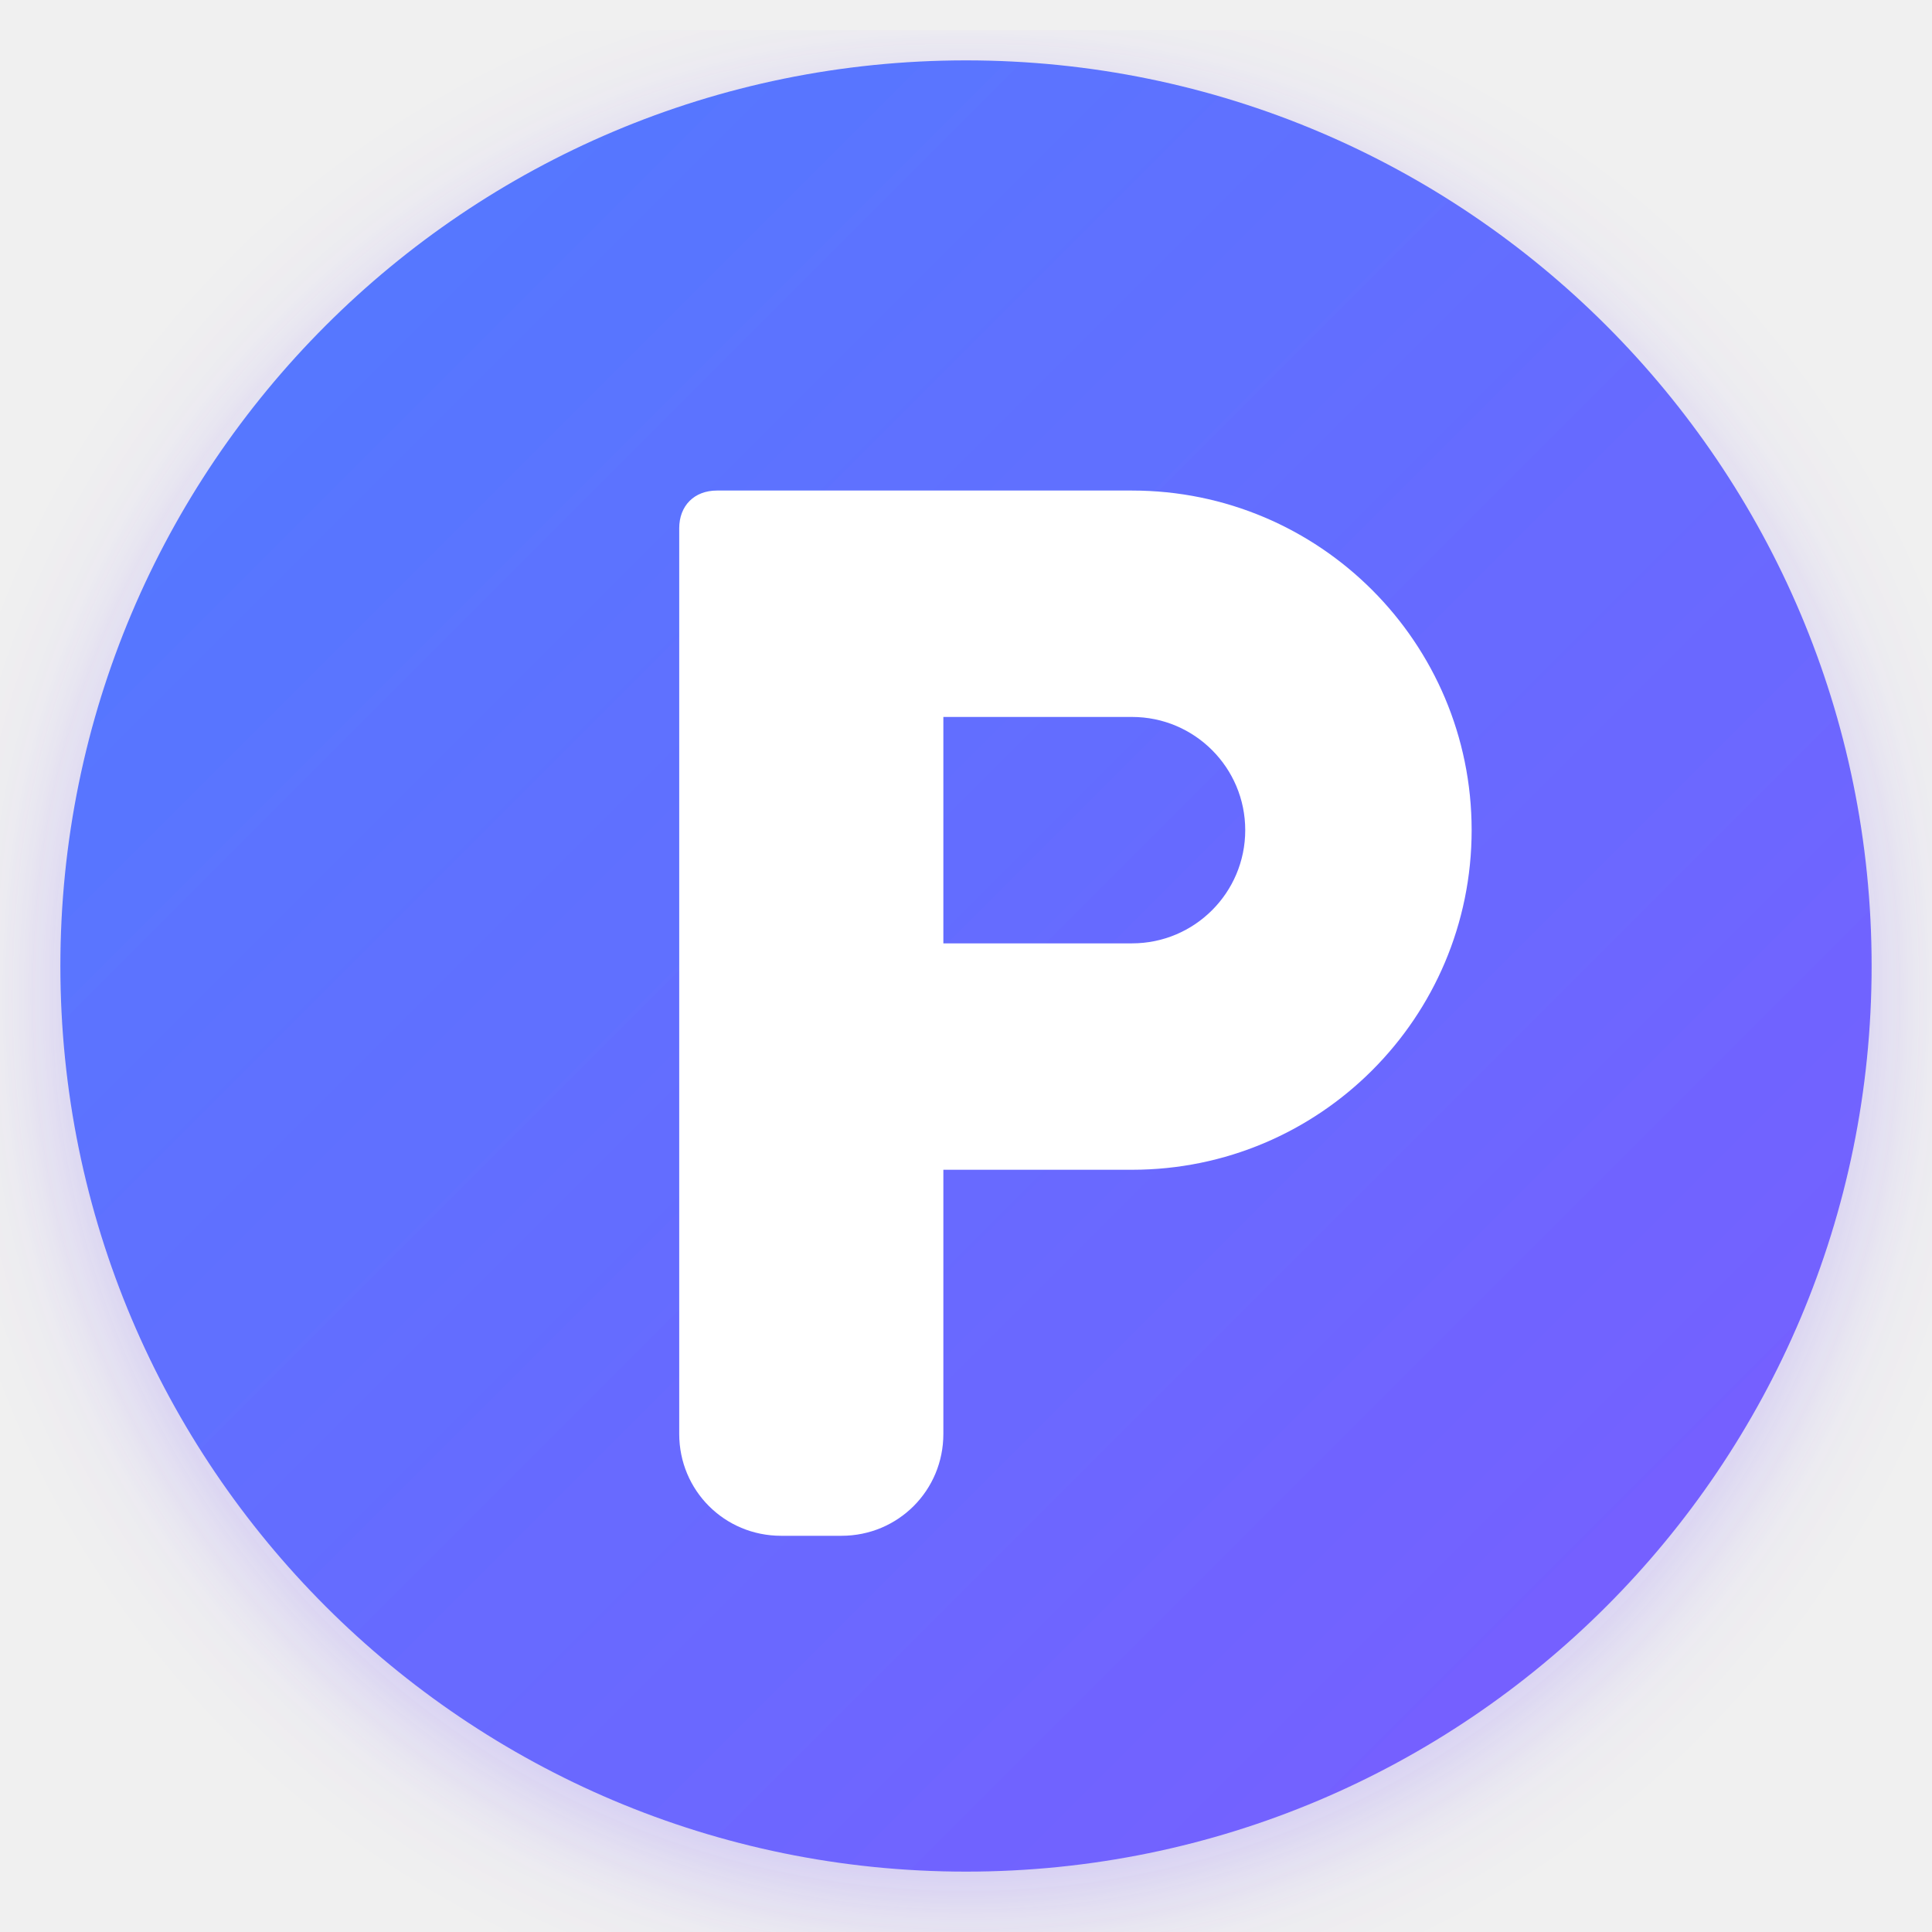
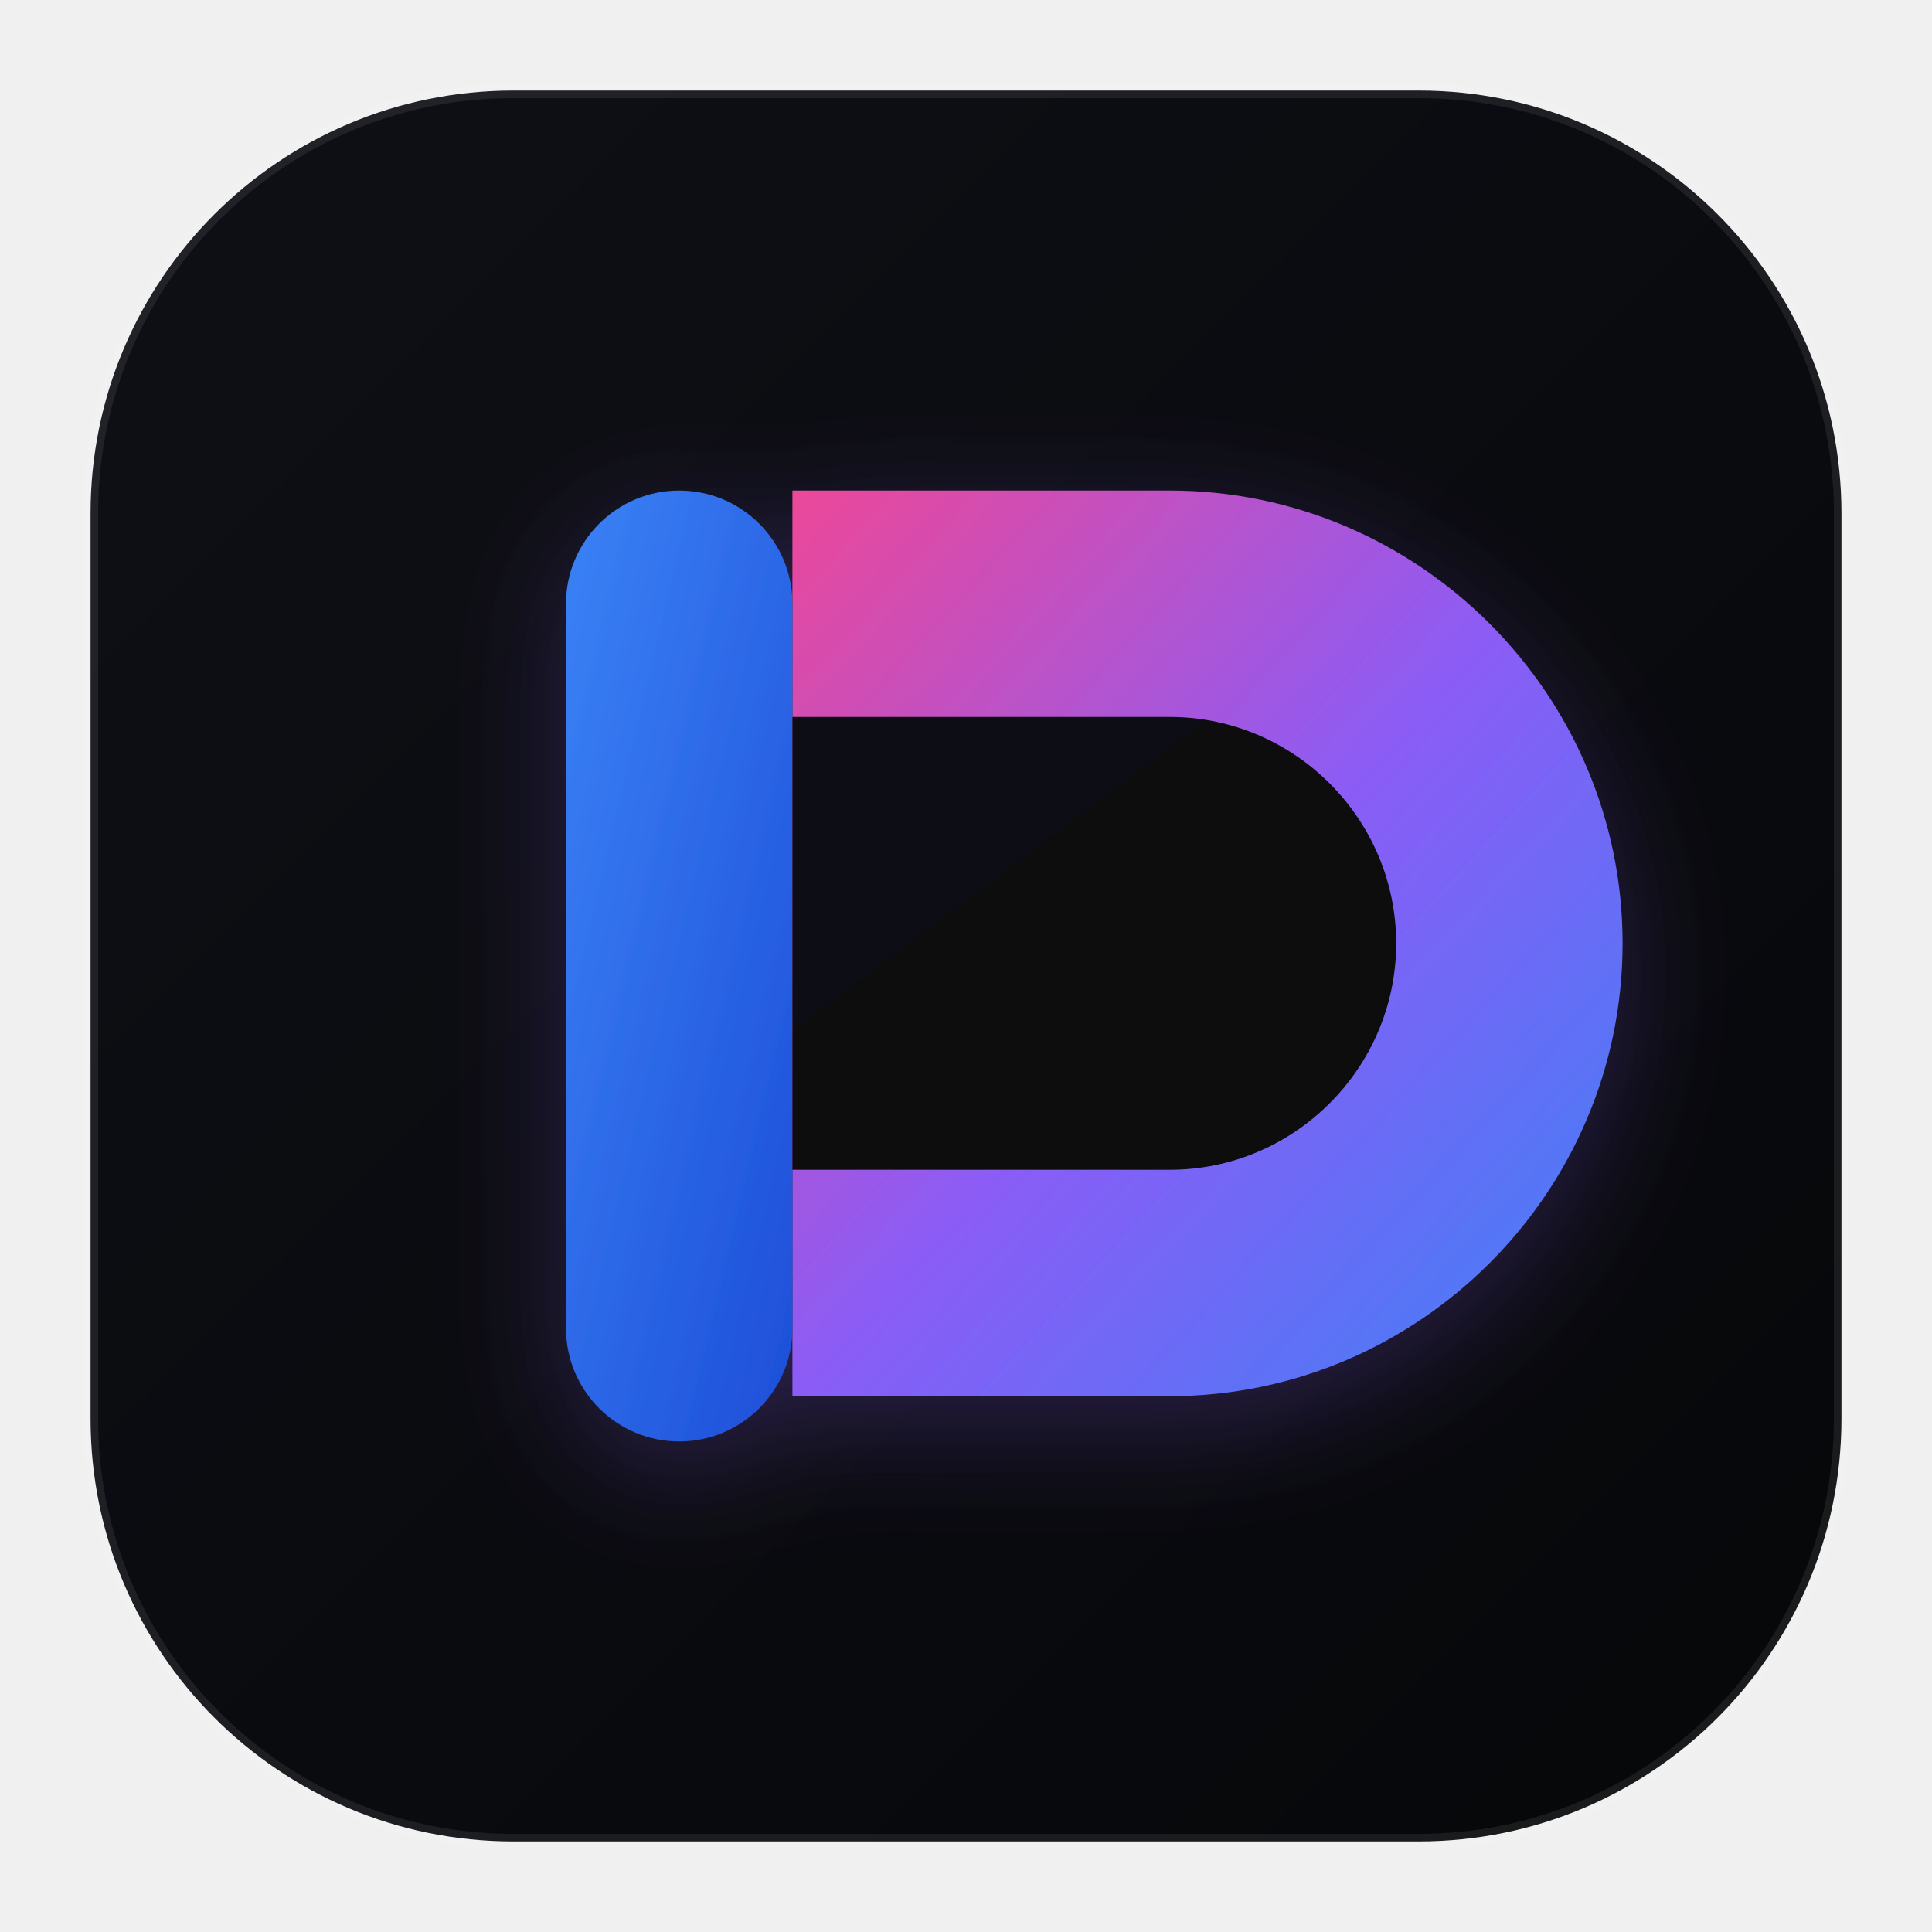
<svg xmlns="http://www.w3.org/2000/svg" viewBox="0 0 512 512" width="512" height="512">
  <defs>
-     <linearGradient id="pukyGrad" x1="0%" y1="0%" x2="100%" y2="100%">
-       <stop offset="0%" stop-color="#4f7cff" />
-       <stop offset="100%" stop-color="#7b5cff" />
+     <linearGradient id="bgGrad" x1="0%" y1="0%" x2="100%" y2="100%">
+       <stop offset="0%" stop-color="#0F1016" />
+       <stop offset="100%" stop-color="#060709" />
+     </linearGradient>
+     <linearGradient id="pGrad1" x1="0%" y1="0%" x2="100%" y2="100%">
+       <stop offset="0%" stop-color="#3B82F6" />
+       <stop offset="100%" stop-color="#1D4ED8" />
+     </linearGradient>
+     <linearGradient id="pGrad2" x1="0%" y1="0%" x2="100%" y2="100%">
+       <stop offset="0%" stop-color="#EC4899" />
+       <stop offset="50%" stop-color="#8B5CF6" />
+       <stop offset="100%" stop-color="#3B82F6" />
    </linearGradient>
    <filter id="glow" x="-20%" y="-20%" width="140%" height="140%">
-       <feDropShadow dx="0" dy="8" stdDeviation="16" flood-color="#7b5cff" flood-opacity="0.3" />
+       <feDropShadow dx="0" dy="8" stdDeviation="16" flood-color="#8B5CF6" flood-opacity="0.25" />
    </filter>
  </defs>
-   <circle cx="256" cy="256" r="240" fill="url(#pukyGrad)" filter="url(#glow)" />
-   <path d="M 190 130             L 300 130             A 90 90 0 0 1 390 220             A 90 90 0 0 1 300 310             L 250 310             L 250 380             C 250 395, 238 407, 223 407             L 207 407             C 192 407, 180 395, 180 380            L 180 140             C 180 134, 184 130, 190 130 Z            M 250 190             L 250 250             L 300 250             A 30 30 0 0 0 330 220             A 30 30 0 0 0 300 190             Z" fill="#ffffff" />
+   <rect x="24" y="24" width="464" height="464" rx="112" fill="url(#bgGrad)" stroke="rgba(255, 255, 255, 0.08)" stroke-width="4" />
+   <g filter="url(#glow)">
+     <path d="M 210 130 H 310 C 376 130, 430 184, 430 250 S 376 370, 310 370 H 210 Z" fill="url(#pGrad2)" />
+     <rect x="150" y="130" width="60" height="252" rx="30" fill="url(#pGrad1)" />
+     <path d="M 210 190 H 310 C 343 190, 370 217, 370 250 S 343 310, 310 310 H 210 Z" fill="url(#bgGrad)" />
+   </g>
</svg>
